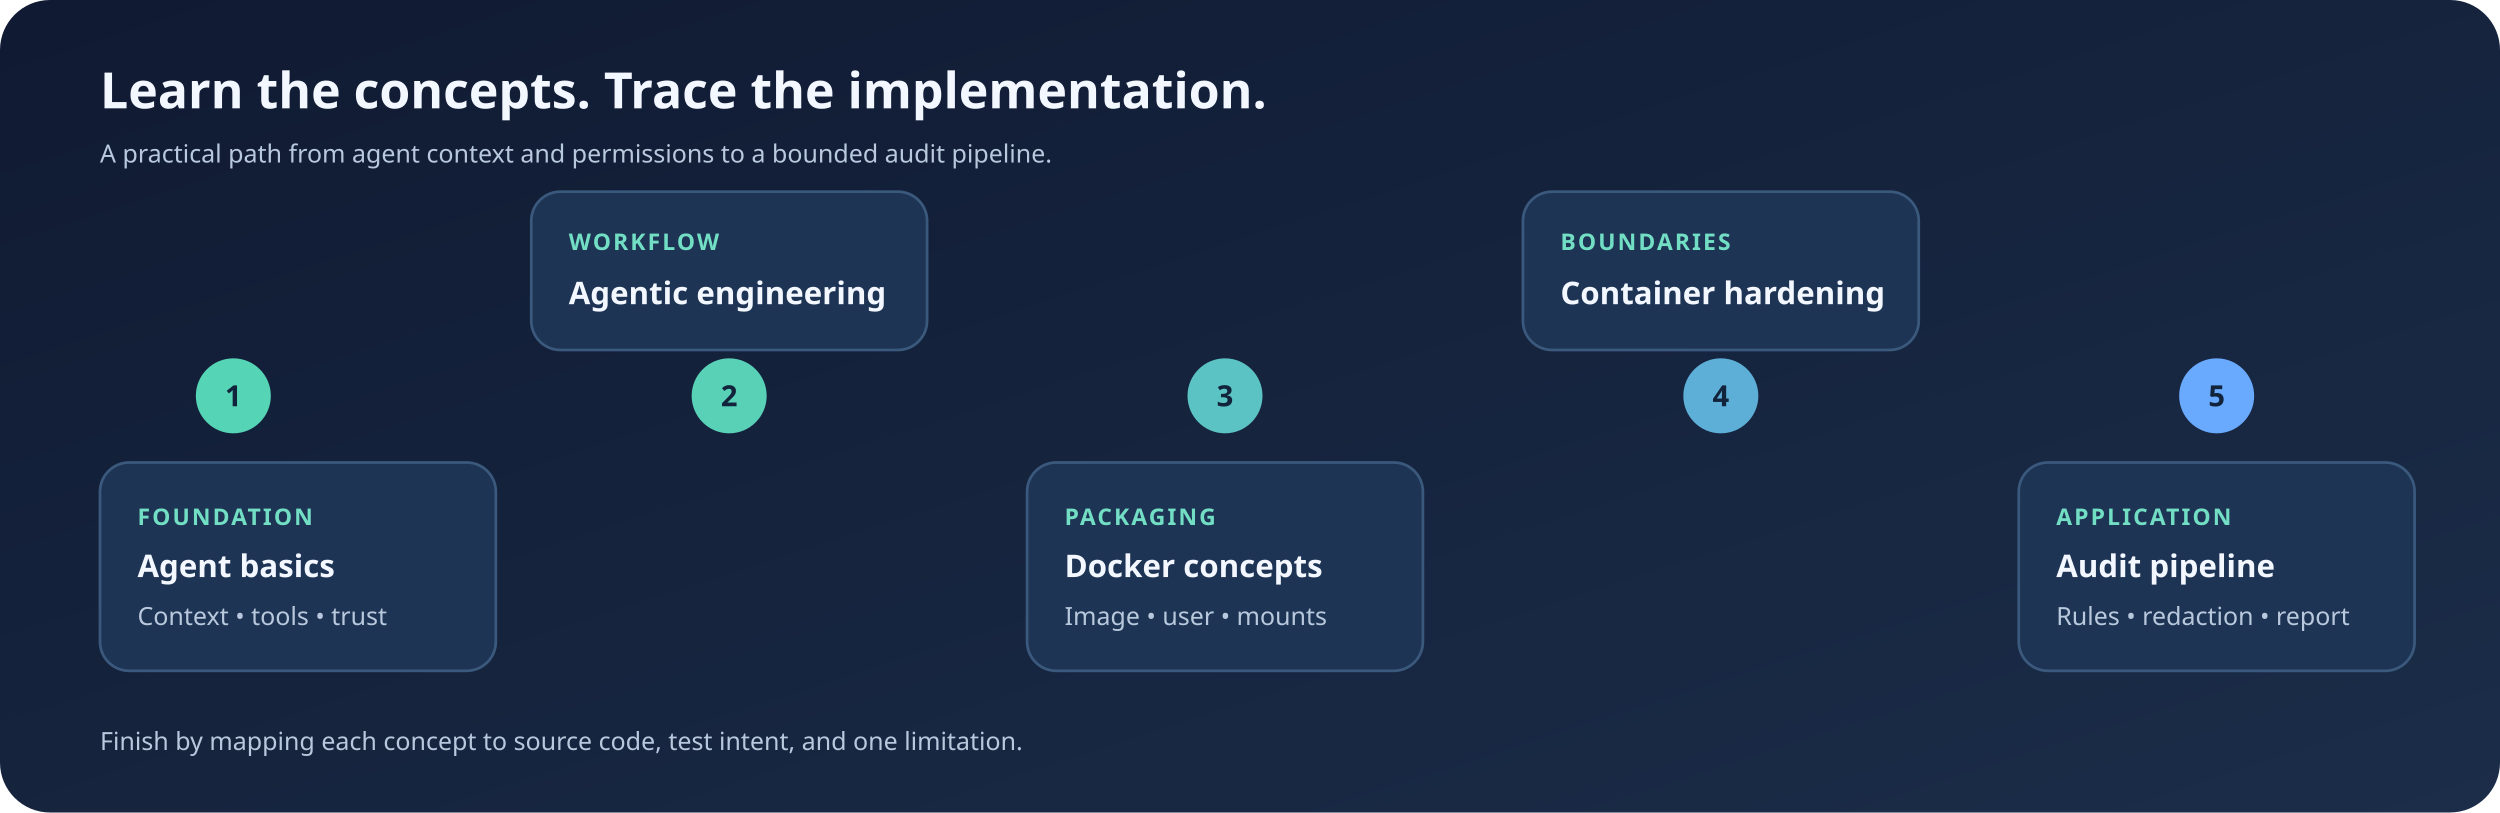
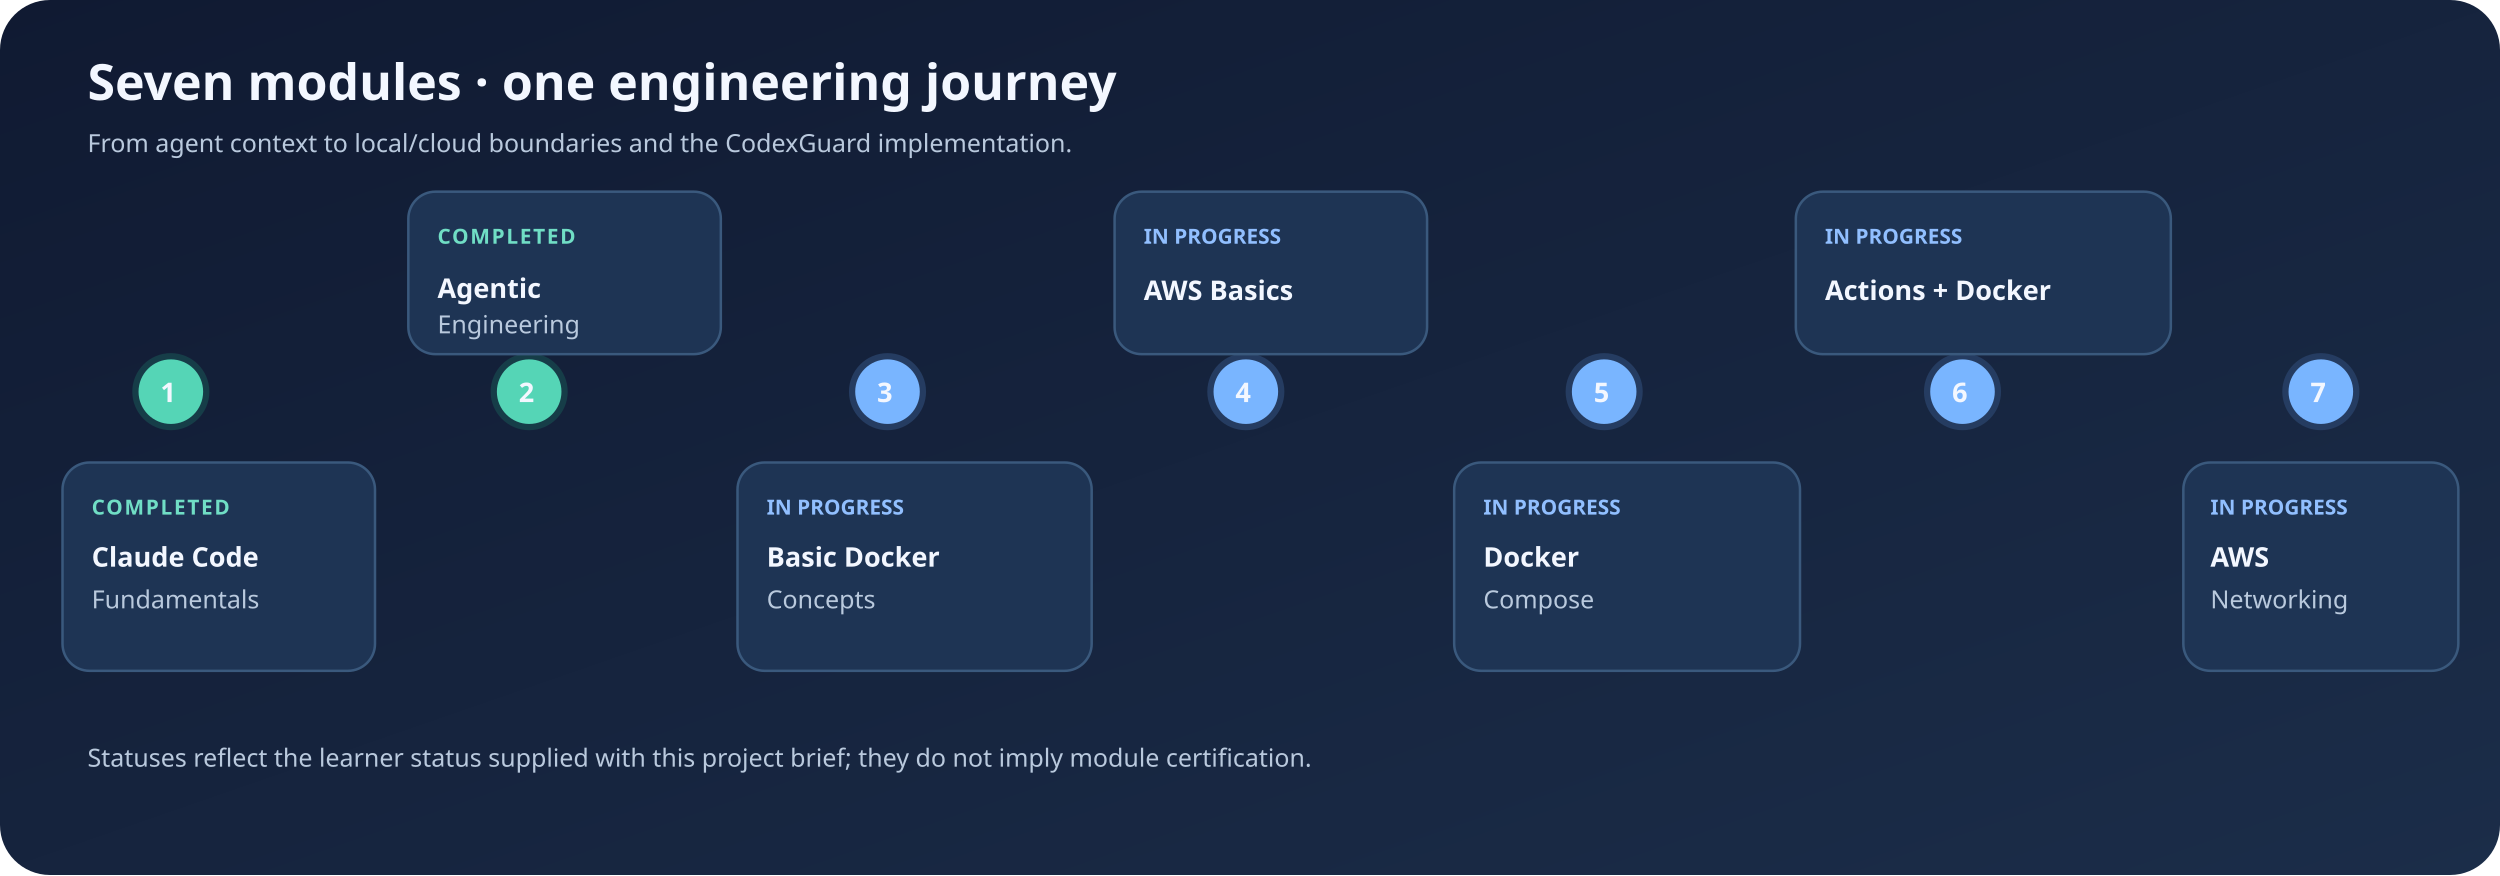
- <svg xmlns="http://www.w3.org/2000/svg" width="1200" height="390" viewBox="0 0 1200 390" role="img" aria-labelledby="title desc">
+ <svg xmlns="http://www.w3.org/2000/svg" width="1200" height="420" viewBox="0 0 1200 420" role="img" aria-labelledby="title desc">
  <defs>
    <linearGradient id="bg" x2="1" y2="1">
      <stop stop-color="#101a32" />
      <stop offset="1" stop-color="#1b2d49" />
    </linearGradient>
    <linearGradient id="path" x1="0" x2="1">
      <stop stop-color="#37cba9" />
      <stop offset="1" stop-color="#64a9ff" />
    </linearGradient>
-     <style>.h{font:700 24px system-ui,sans-serif;fill:#f3f7ff}.cap{font:700 11px system-ui,sans-serif;letter-spacing:1px;fill:#72dfc5}.t{font:700 15px system-ui,sans-serif;fill:#f3f7ff}.s{font:400 12px system-ui,sans-serif;fill:#b9c9dd}.card{fill:#1e3454;stroke:#3a597d;stroke-width:1.3}.num{font:700 14px system-ui,sans-serif;fill:#12243b}</style>
+     <style>.h{font:700 24px system-ui,sans-serif;fill:#f3f7ff}.s{font:400 12px system-ui,sans-serif;fill:#b9c9dd}.t{font:700 13px system-ui,sans-serif;fill:#f3f7ff}.cap{font:700 10px system-ui,sans-serif;letter-spacing:.8px;fill:#70dec5}.node{fill:#55d5b6;stroke:#163d48;stroke-width:3}.node2{fill:#79b5ff;stroke:#253c61;stroke-width:3}.card{fill:#1e3454;stroke:#3a597d;stroke-width:1.2}.done{font:700 10px system-ui,sans-serif;fill:#80e3c8}.prog{font:700 10px system-ui,sans-serif;fill:#91bfff}</style>
  </defs>
-   <rect width="1200" height="390" rx="24" fill="url(#bg)" />
-   <text x="48" y="52" class="h">Learn the concepts. Trace the implementation.</text>
-   <text x="48" y="78" class="s">A practical path from agent context and permissions to a bounded audit pipeline.</text>
-   <path d="M112 190H1079" stroke="url(#path)" stroke-width="5" stroke-linecap="round" />
+   <rect width="1200" height="420" rx="24" fill="url(#bg)" />
+   <text x="42" y="48" class="h">Seven modules · one engineering journey</text>
+   <text x="42" y="73" class="s">From agent context to local/cloud boundaries and the CodexGuard implementation.</text>
+   <path d="M82 188H1117" stroke="url(#path)" stroke-width="5" stroke-linecap="round" />
  <g>
-     <circle cx="112" cy="190" r="18" fill="#55d5b6" />
-     <text x="108" y="195" class="num">1</text>
-     <rect x="48" y="222" width="190" height="100" rx="14" class="card" />
-     <text x="66" y="252" class="cap">FOUNDATION</text>
-     <text x="66" y="277" class="t">Agent basics</text>
-     <text x="66" y="300" class="s">Context • tools • trust</text>
-     <circle cx="350" cy="190" r="18" fill="#59d1b7" />
-     <text x="346" y="195" class="num">2</text>
-     <rect x="255" y="92" width="190" height="76" rx="14" class="card" />
-     <text x="273" y="120" class="cap">WORKFLOW</text>
-     <text x="273" y="146" class="t">Agentic engineering</text>
-     <circle cx="588" cy="190" r="18" fill="#5bc3c3" />
-     <text x="584" y="195" class="num">3</text>
-     <rect x="493" y="222" width="190" height="100" rx="14" class="card" />
-     <text x="511" y="252" class="cap">PACKAGING</text>
-     <text x="511" y="277" class="t">Docker concepts</text>
-     <text x="511" y="300" class="s">Image • user • mounts</text>
-     <circle cx="826" cy="190" r="18" fill="#5eafd8" />
-     <text x="822" y="195" class="num">4</text>
-     <rect x="731" y="92" width="190" height="76" rx="14" class="card" />
-     <text x="749" y="120" class="cap">BOUNDARIES</text>
-     <text x="749" y="146" class="t">Container hardening</text>
-     <circle cx="1064" cy="190" r="18" fill="#69aaff" />
-     <text x="1060" y="195" class="num">5</text>
-     <rect x="969" y="222" width="190" height="100" rx="14" class="card" />
-     <text x="987" y="252" class="cap">APPLICATION</text>
-     <text x="987" y="277" class="t">Audit pipeline</text>
-     <text x="987" y="300" class="s">Rules • redaction • report</text>
+     <circle cx="82" cy="188" r="17" class="node" />
+     <text x="77" y="193" class="t">1</text>
+     <rect x="30" y="222" width="150" height="100" rx="13" class="card" />
+     <text x="44" y="247" class="cap">COMPLETED</text>
+     <text x="44" y="272" class="t">Claude Code</text>
+     <text x="44" y="292" class="s">Fundamentals</text>
+     <circle cx="254" cy="188" r="17" class="node" />
+     <text x="249" y="193" class="t">2</text>
+     <rect x="196" y="92" width="150" height="78" rx="13" class="card" />
+     <text x="210" y="117" class="cap">COMPLETED</text>
+     <text x="210" y="143" class="t">Agentic</text>
+     <text x="210" y="160" class="s">Engineering</text>
+     <circle cx="426" cy="188" r="17" class="node2" />
+     <text x="421" y="193" class="t">3</text>
+     <rect x="354" y="222" width="170" height="100" rx="13" class="card" />
+     <text x="368" y="247" class="prog">IN PROGRESS</text>
+     <text x="368" y="272" class="t">Basic Docker</text>
+     <text x="368" y="292" class="s">Concepts</text>
+     <circle cx="598" cy="188" r="17" class="node2" />
+     <text x="593" y="193" class="t">4</text>
+     <rect x="535" y="92" width="150" height="78" rx="13" class="card" />
+     <text x="549" y="117" class="prog">IN PROGRESS</text>
+     <text x="549" y="144" class="t">AWS Basics</text>
+     <circle cx="770" cy="188" r="17" class="node2" />
+     <text x="765" y="193" class="t">5</text>
+     <rect x="698" y="222" width="166" height="100" rx="13" class="card" />
+     <text x="712" y="247" class="prog">IN PROGRESS</text>
+     <text x="712" y="272" class="t">Docker</text>
+     <text x="712" y="292" class="s">Compose</text>
+     <circle cx="942" cy="188" r="17" class="node2" />
+     <text x="937" y="193" class="t">6</text>
+     <rect x="862" y="92" width="180" height="78" rx="13" class="card" />
+     <text x="876" y="117" class="prog">IN PROGRESS</text>
+     <text x="876" y="144" class="t">Actions + Docker</text>
+     <circle cx="1114" cy="188" r="17" class="node2" />
+     <text x="1109" y="193" class="t">7</text>
+     <rect x="1048" y="222" width="132" height="100" rx="13" class="card" />
+     <text x="1061" y="247" class="prog">IN PROGRESS</text>
+     <text x="1061" y="272" class="t">AWS</text>
+     <text x="1061" y="292" class="s">Networking</text>
  </g>
-   <text x="48" y="360" class="s">Finish by mapping each concept to source code, test intent, and one limitation.</text>
+   <text x="42" y="368" class="s">Statuses reflect the learner status supplied with this project brief; they do not imply module certification.</text>
</svg>
